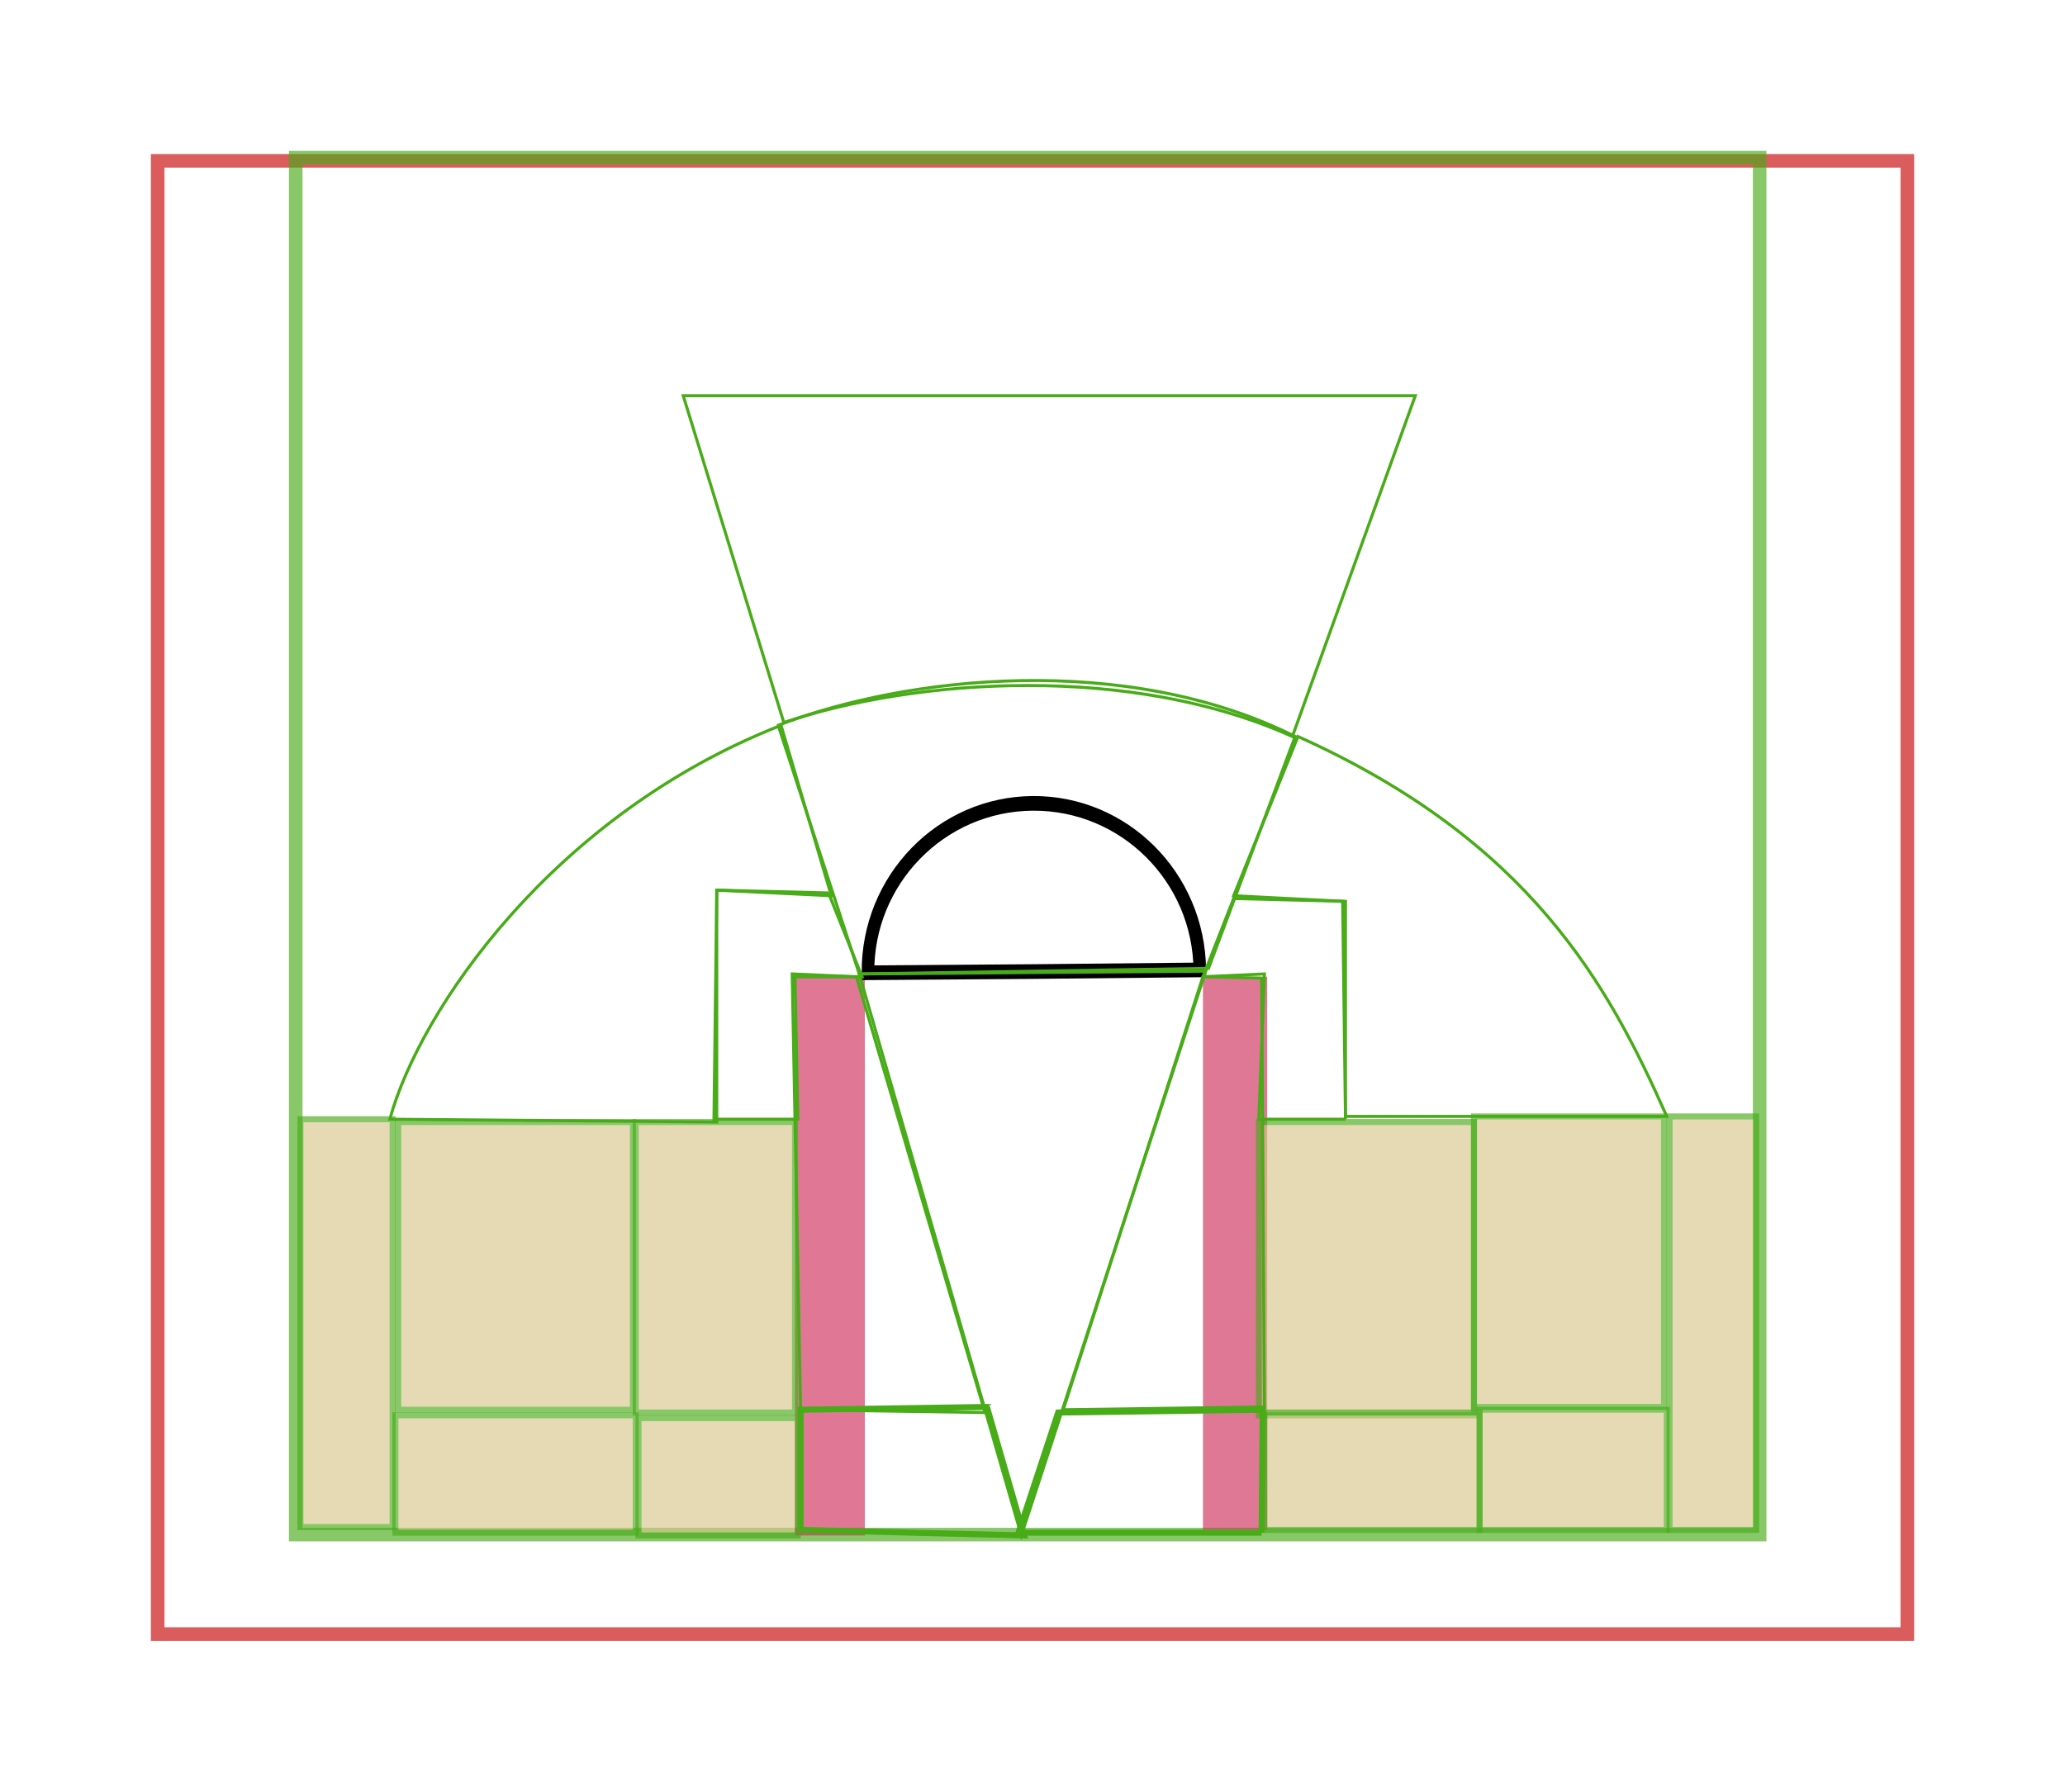
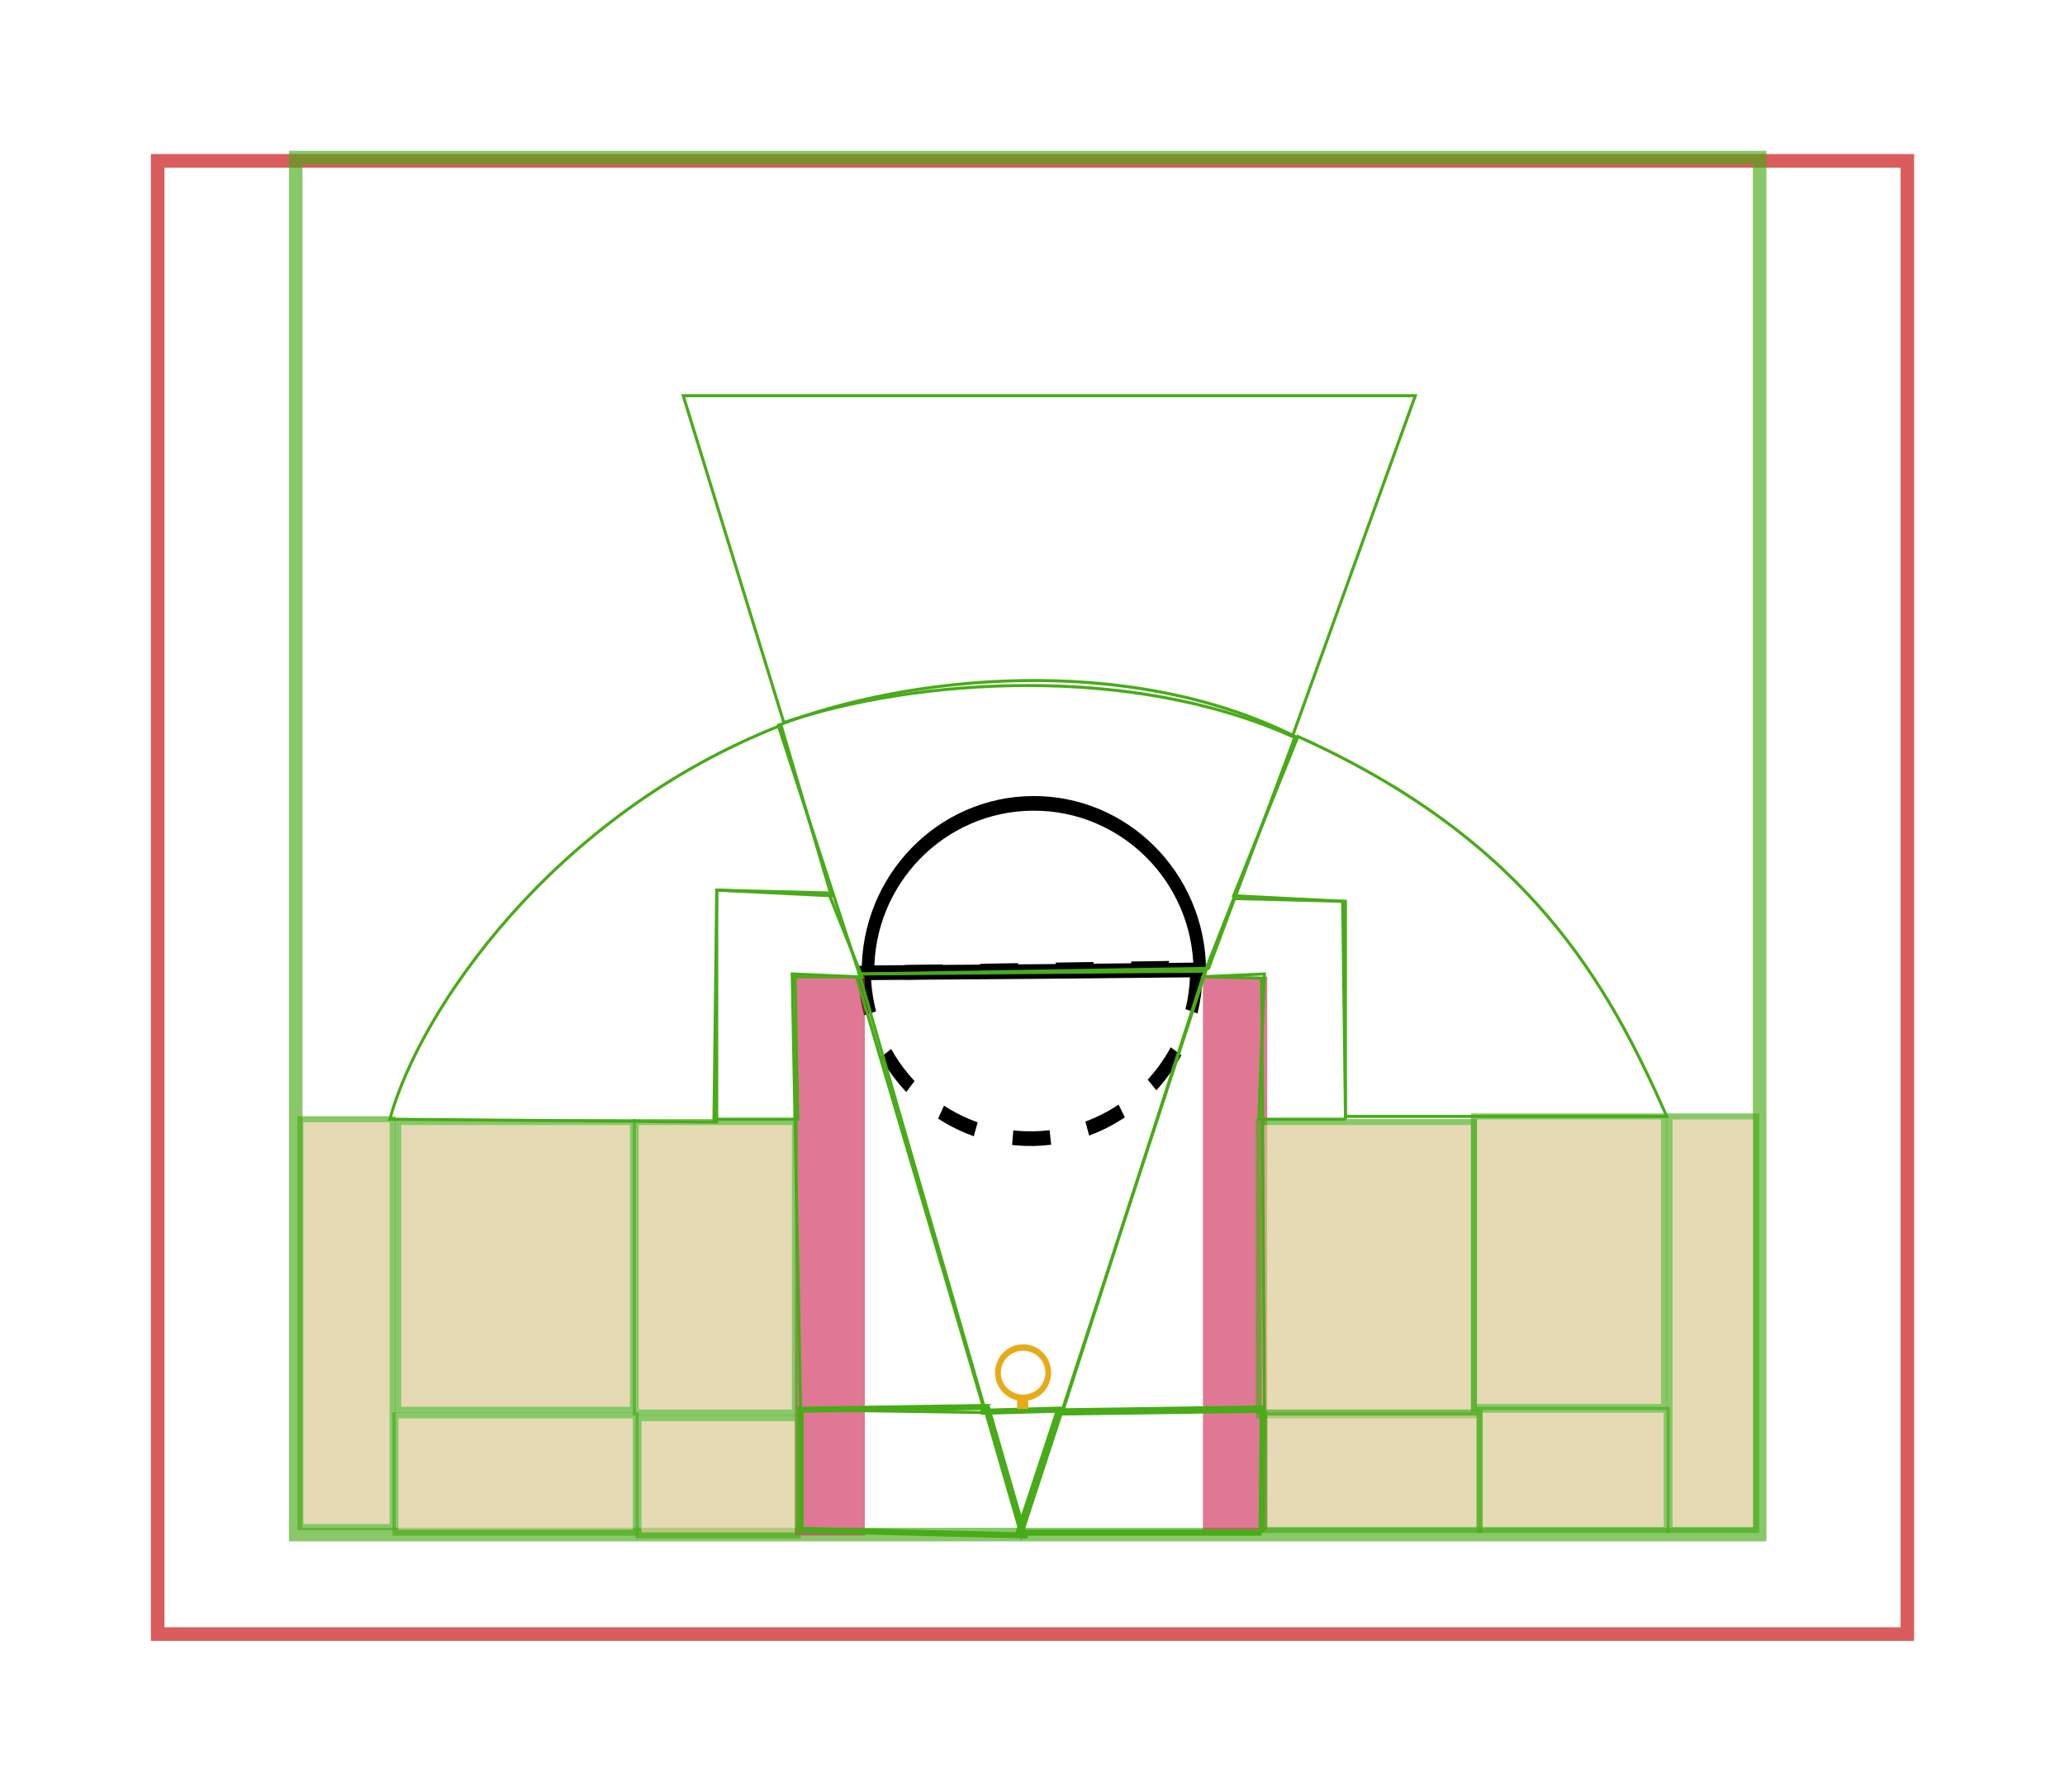
<svg xmlns="http://www.w3.org/2000/svg" width="684.287" height="593.862" id="svg2" version="1.1">
  <defs id="defs4">
    </defs>
  <g id="layer1" transform="translate(0,31.49951)">
+     <path style="fill:none;stroke:#000000;stroke-width:4.317;stroke-linecap:butt;stroke-linejoin:miter;stroke-miterlimit:4;stroke-opacity:1;stroke-dasharray:none;stroke-dashoffset:0" id="path3827" d="m 312.964,575.407 c -0.228,-27.358 25.081,-49.697 56.53,-49.895 31.393,-0.198 57.048,21.743 57.355,49.052 l -56.942,0.484 z" transform="matrix(0.965487,0,0,1.125369,-14.53949,-356.62)" />
+     <path style="fill:none;stroke:#000000;stroke-width:4.317;stroke-linecap:butt;stroke-linejoin:miter;stroke-miterlimit:4;stroke-opacity:1;stroke-dasharray:12.951, 12.951;stroke-dashoffset:0" id="path3827-1" d="m 312.964,575.407 a 56.944,49.537 0 0 1 113.885,-0.844 l -56.942,0.484 z" transform="matrix(-0.9654636,0.00671265,-0.00782424,-1.125342,703.1044,934.7407)" />
    <rect style="opacity:0.64;fill:none;stroke:#c60000;stroke-width:4.5;stroke-linecap:butt;stroke-linejoin:miter;stroke-miterlimit:4;stroke-opacity:1;stroke-dasharray:none;stroke-dashoffset:0" id="rect2996" width="579.787" height="488.298" x="52.25" y="21.814" />
    <rect style="opacity:0.65;fill:none;stroke:#48ab18;stroke-width:4.5;stroke-linecap:butt;stroke-linejoin:miter;stroke-miterlimit:4;stroke-opacity:1;stroke-dasharray:none;stroke-dashoffset:0" id="rect2998" width="485.106" height="456.383" x="97.995" y="20.75" />
    <rect style="opacity:0.65;fill:#ce2e5c;fill-opacity:1;fill-rule:nonzero;stroke:none" id="rect3797" width="23.148" height="185.185" x="263.44" y="292.244" />
    <rect style="opacity:0.65;fill:#ce2f5c;fill-opacity:1;fill-rule:nonzero;stroke:none" id="rect3799" width="21.296" height="183.333" x="398.625" y="292.244" />
-     <path style="fill:none;stroke:#000000;stroke-width:4.317;stroke-linecap:butt;stroke-linejoin:miter;stroke-miterlimit:4;stroke-opacity:1;stroke-dasharray:none;stroke-dashoffset:0" id="path3827" d="m 312.964,575.407 c -0.228,-27.358 25.081,-49.697 56.53,-49.895 31.393,-0.198 57.048,21.743 57.355,49.052 l -56.942,0.484 z" transform="matrix(0.965487,0,0,1.125369,-14.53949,-356.62)" />
+     <path style="fill:none;stroke:#e8ab18;stroke-width:1.997;stroke-linecap:butt;stroke-linejoin:miter;stroke-miterlimit:4;stroke-opacity:1;stroke-dasharray:none;stroke-dashoffset:0" id="path3822" d="m 346.296,454.51 a 8.796,7.87 0 1 1 -17.593,0 8.796,7.87 0 1 1 17.593,0 z" transform="matrix(0.9473684,0,0,1.058823,19.30019,-57.77242)" />
+     <path style="fill:none;stroke:#48ab18;stroke-width:2;stroke-linecap:butt;stroke-linejoin:miter;stroke-miterlimit:4;stroke-opacity:1;stroke-dasharray:none" d="m 324.979,436.448 26.894,-0.75" id="path3824" />
+     <rect style="fill:#e8ab18;stroke:none;stroke-width:2;stroke-linecap:butt;stroke-linejoin:miter;stroke-miterlimit:4;stroke-opacity:1;stroke-dasharray:none;stroke-dashoffset:0;fill-opacity:1" id="rect3826" width="3.704" height="3.704" x="337.037" y="463.306" transform="translate(0,-31.49951)" />
    <rect style="opacity:0.65;fill:#d7c488;fill-opacity:0.967;fill-rule:nonzero;stroke:#48ab18;stroke-width:2;stroke-linecap:butt;stroke-linejoin:miter;stroke-miterlimit:4;stroke-opacity:1;stroke-dasharray:none;stroke-dashoffset:0" id="A" width="30.556" height="135.185" x="99.551" y="339.466" />
    <rect style="opacity:0.65;fill:#d7c488;fill-opacity:0.967;fill-rule:nonzero;stroke:#48ab18;stroke-width:2;stroke-linecap:butt;stroke-linejoin:miter;stroke-miterlimit:4;stroke-opacity:1;stroke-dasharray:none;stroke-dashoffset:0" id="G" width="77.778" height="95.37" x="131.958" y="340.392" ry="0" />
    <rect style="opacity:0.65;fill:#d7c488;fill-opacity:0.967;fill-rule:nonzero;stroke:#48ab18;stroke-width:2;stroke-linecap:butt;stroke-linejoin:miter;stroke-miterlimit:4;stroke-opacity:1;stroke-dasharray:none;stroke-dashoffset:0" id="N" width="52.778" height="96.296" x="210.662" y="340.392" />
    <rect style="opacity:0.65;fill:#d7c488;fill-opacity:0.967;fill-rule:nonzero;stroke:#48ab18;stroke-width:2;stroke-linecap:butt;stroke-linejoin:miter;stroke-miterlimit:4;stroke-opacity:1;stroke-dasharray:none;stroke-dashoffset:0" id="Q" width="71.296" height="97.222" x="417.144" y="340.392" />
    <rect style="opacity:0.65;fill:#d7c488;fill-opacity:0.967;fill-rule:nonzero;stroke:#48ab18;stroke-width:2;stroke-linecap:butt;stroke-linejoin:miter;stroke-miterlimit:4;stroke-opacity:1;stroke-dasharray:none;stroke-dashoffset:0" id="K" width="62.963" height="96.296" x="488.44" y="338.54" />
    <rect style="opacity:0.65;fill:#d7c488;fill-opacity:0.967;fill-rule:nonzero;stroke:#48ab18;stroke-width:2;stroke-linecap:butt;stroke-linejoin:miter;stroke-miterlimit:4;stroke-opacity:1;stroke-dasharray:none;stroke-dashoffset:0" id="E" width="28.704" height="137.037" x="553.255" y="338.54" />
    <rect style="opacity:0.65;fill:#d7c488;fill-opacity:0.967;fill-rule:nonzero;stroke:#48ab18;stroke-width:2;stroke-linecap:butt;stroke-linejoin:miter;stroke-miterlimit:4;stroke-opacity:1;stroke-dasharray:none;stroke-dashoffset:0" id="L" width="62.037" height="39.815" x="490.292" y="435.762" />
    <rect style="opacity:0.65;fill:#d7c488;fill-opacity:0.967;fill-rule:nonzero;stroke:#48ab18;stroke-width:2;stroke-linecap:butt;stroke-linejoin:miter;stroke-miterlimit:4;stroke-opacity:1;stroke-dasharray:none;stroke-dashoffset:0" id="R" width="71.296" height="38.889" x="418.995" y="436.688" />
    <rect style="opacity:0.65;fill:#d7c488;fill-opacity:0.967;fill-rule:nonzero;stroke:#48ab18;stroke-width:2;stroke-linecap:butt;stroke-linejoin:miter;stroke-miterlimit:4;stroke-opacity:1;stroke-dasharray:none;stroke-dashoffset:0" id="F" width="79.63" height="38.889" x="131.032" y="437.614" />
    <rect style="opacity:0.65;fill:#d7c488;fill-opacity:0.967;fill-rule:nonzero;stroke:#48ab18;stroke-width:2;stroke-linecap:butt;stroke-linejoin:miter;stroke-miterlimit:4;stroke-opacity:1;stroke-dasharray:none;stroke-dashoffset:0" id="M" width="52.778" height="38.889" x="211.588" y="438.54" />
    <path style="fill:none;stroke:#48ab18;stroke-width:2;stroke-linecap:butt;stroke-linejoin:miter;stroke-miterlimit:4;stroke-opacity:1;stroke-dasharray:none" d="m 265.292,475.577 74.074,1.852 -12.324,-42.593 -61.75,0.926 0,39.815" id="S" />
    <path style="fill:none;stroke:#48ab18;stroke-width:2;stroke-linecap:butt;stroke-linejoin:miter;stroke-miterlimit:4;stroke-opacity:1;stroke-dasharray:none" d="m 418.07,476.503 0.373,-40.741 -67.8,0.926 -13.129,39.815 80.556,0" id="W" />
    <path style="fill:none;stroke:#48ab18;stroke-width:1px;stroke-linecap:butt;stroke-linejoin:miter;stroke-opacity:1" d="m 274.551,264.466 -37.037,-0.926 -0.926,75.926 27.778,0 -0.926,-47.222 22.222,0 -11.111,-27.778" id="O" />
    <path style="fill:none;stroke:#48ab18;stroke-width:1px;stroke-linecap:butt;stroke-linejoin:miter;stroke-opacity:1" d="m 445.847,339.466 0,-72.222 -37.037,-0.926 -10.185,25.926 20.37,-0.926 -1.852,48.148 28.704,0" id="P" />
    <path style="fill:none;stroke:#48ab18;stroke-width:1px;stroke-linecap:butt;stroke-linejoin:miter;stroke-opacity:1" d="m 265.292,435.762 -2.778,-144.444 21.296,0.926 42.593,144.444 -61.111,-0.926" id="T" />
    <path style="fill:none;stroke:#48ab18;stroke-width:1px;stroke-linecap:butt;stroke-linejoin:miter;stroke-opacity:1" d="m 552.329,338.54 -106.481,0 -0.926,-71.296 -36.111,-1.852 21.296,-52.778 c 76.852,34.568 102.778,82.099 122.222,125.926 z" id="J" />
    <path style="fill:none;stroke:#48ab18;stroke-width:1px;stroke-linecap:butt;stroke-linejoin:miter;stroke-opacity:1" d="m 129.181,339.466 108.333,0.926 0,-76.852 37.963,1.852 -16.667,-56.481 C 183.193,238.54 139.057,303.355 129.181,339.466 z" id="H" />
    <path style="fill:none;stroke:#48ab18;stroke-width:1px;stroke-linecap:butt;stroke-linejoin:miter;stroke-opacity:1" d="m 226.403,99.651 33.333,108.333 c 44.136,-14.815 115.123,-19.444 168.519,4.63 L 468.995,99.651 z" id="C" />
    <path style="fill:none;stroke:#48ab18;stroke-width:1px;stroke-linecap:butt;stroke-linejoin:miter;stroke-opacity:1" d="m 352.329,435.762 46.296,-143.519 19.444,0.463 0.926,142.13 z" id="V" />
    <path style="fill:none;stroke:#48ab18;stroke-width:1px;stroke-linecap:butt;stroke-linejoin:miter;stroke-opacity:1" d="M 338.44,477.429 284.736,291.318 399.551,290.392 z" id="U" />
    <path style="fill:none;stroke:#48ab18;stroke-width:1px;stroke-linecap:butt;stroke-linejoin:miter;stroke-opacity:1" d="m 257.884,208.91 26.852,82.407 115.741,-1.852 28.704,-76.852 c -56.173,-28.086 -129.012,-20.062 -171.296,-3.704 z" id="I" />
  </g>
</svg>
